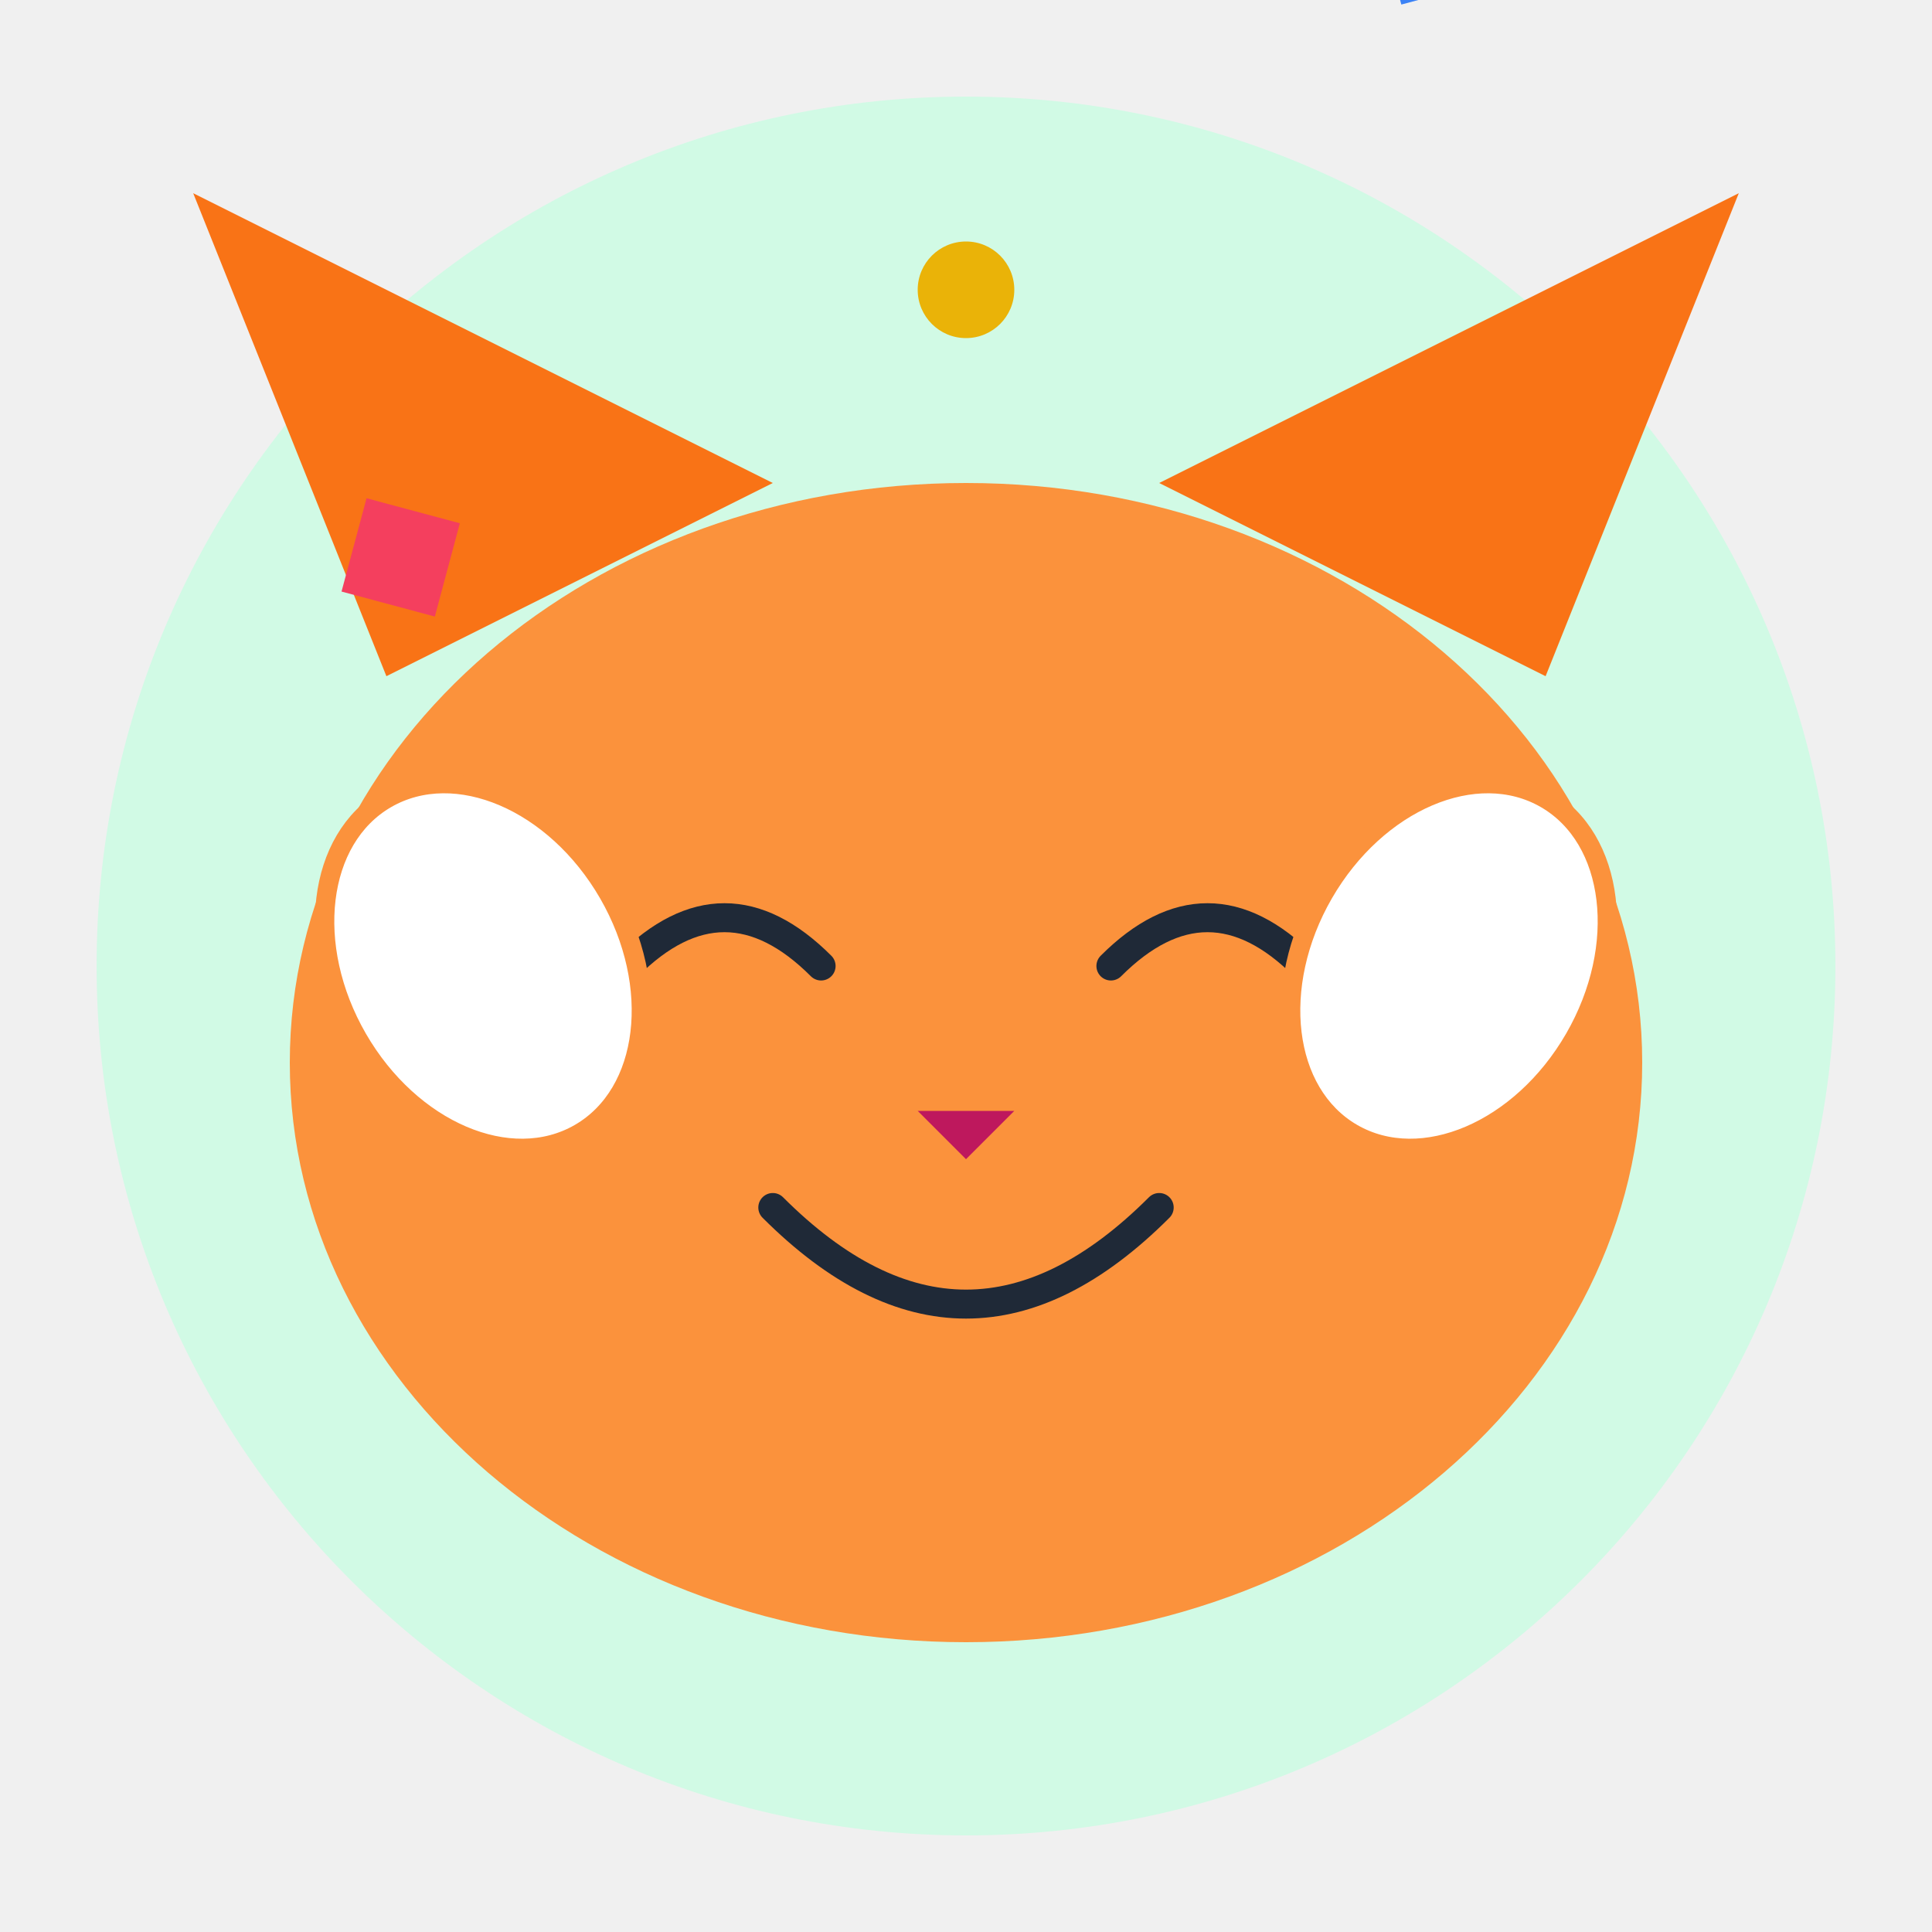
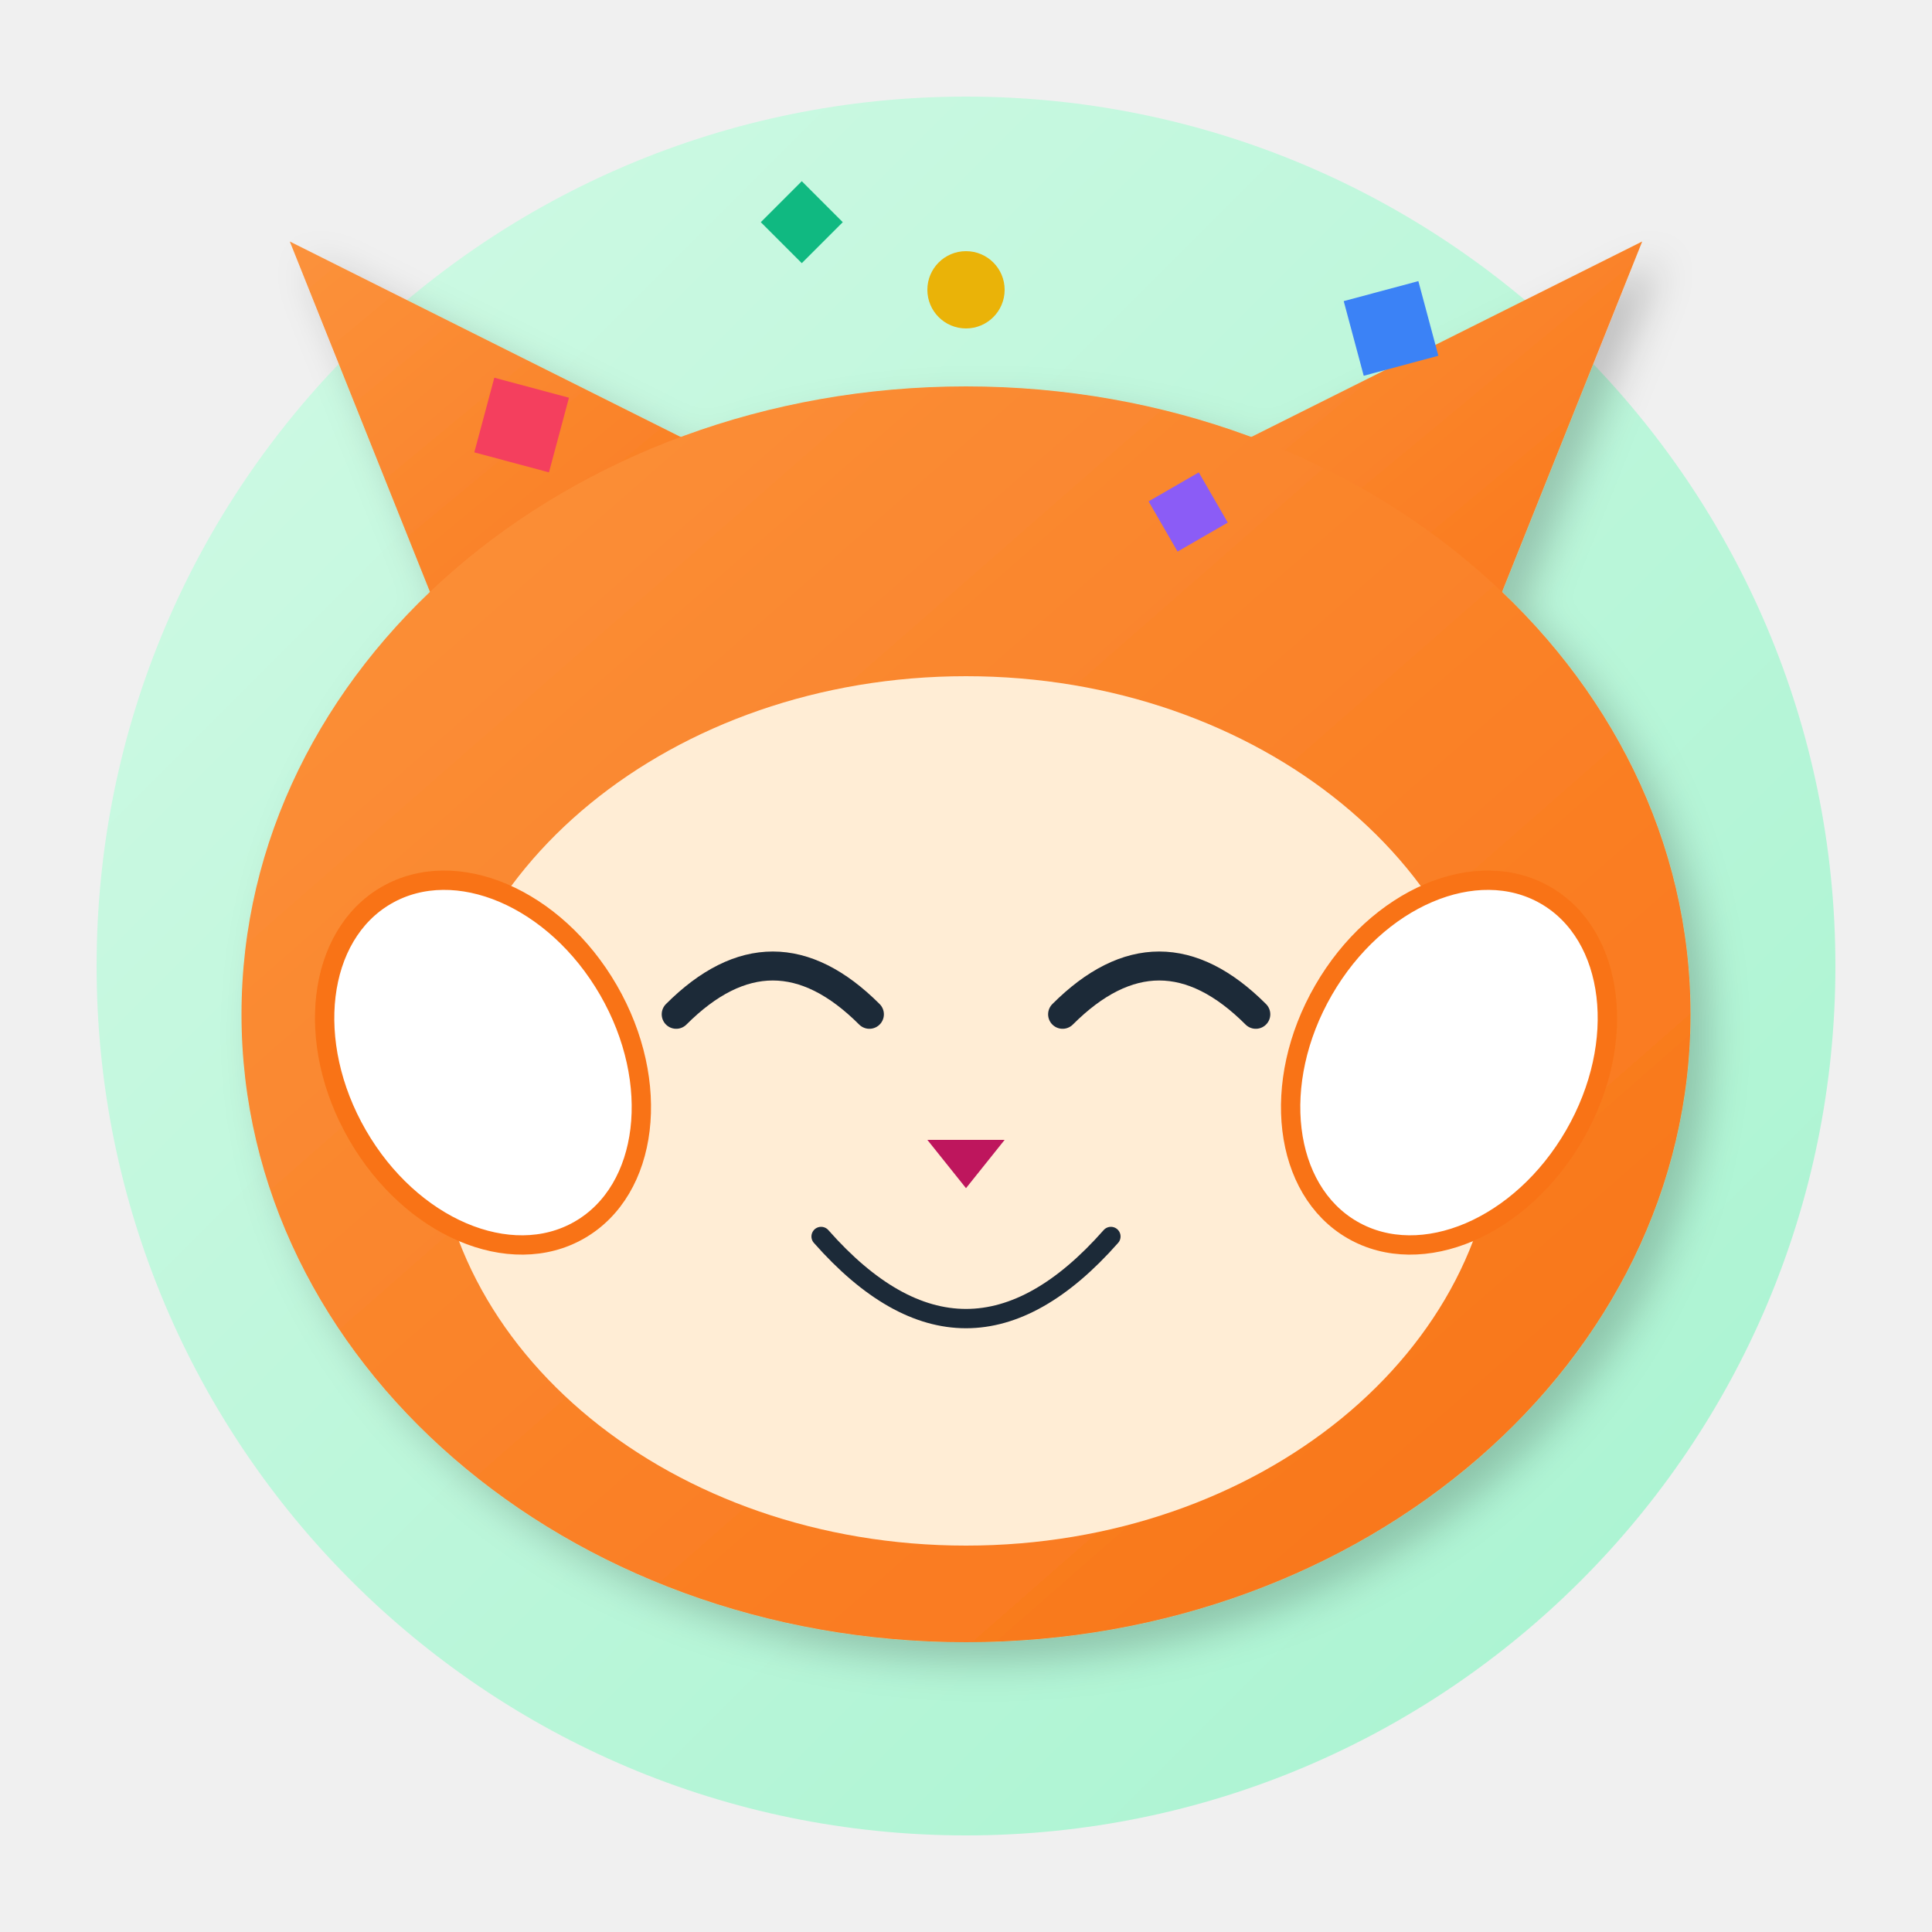
<svg xmlns="http://www.w3.org/2000/svg" width="200" height="200" viewBox="0 0 200 200">
-   <circle cx="100" cy="100" r="90" fill="#d1fae5" />
-   <path d="M40 70 L20 20 L80 50 Z" fill="#f97316" />
-   <path d="M160 70 L180 20 L120 50 Z" fill="#f97316" />
-   <ellipse cx="100" cy="110" rx="70" ry="60" fill="#fb923c" />
-   <path d="M65 100 Q75 90 85 100" fill="none" stroke="#1f2937" stroke-width="3" stroke-linecap="round" />
-   <path d="M115 100 Q125 90 135 100" fill="none" stroke="#1f2937" stroke-width="3" stroke-linecap="round" />
-   <path d="M95 115 L105 115 L100 120 Z" fill="#be185d" />
-   <path d="M100 120 Q100 135 100 135" fill="none" stroke="none" />
-   <path d="M80 125 Q100 145 120 125" fill="none" stroke="#1f2937" stroke-width="3" stroke-linecap="round" />
-   <ellipse cx="50" cy="100" rx="15" ry="20" fill="#fff" stroke="#fb923c" stroke-width="2" transform="rotate(-30 50 100)" />
-   <ellipse cx="150" cy="100" rx="15" ry="20" fill="#fff" stroke="#fb923c" stroke-width="2" transform="rotate(30 150 100)" />
-   <rect x="50" y="40" width="10" height="10" fill="#f43f5e" transform="rotate(15)" />
-   <rect x="140" y="30" width="8" height="8" fill="#3b82f6" transform="rotate(-15)" />
-   <circle cx="100" cy="30" r="5" fill="#eab308" />
+   <defs>
+     <linearGradient id="celebrate-gradient" x1="0%" y1="0%" x2="100%" y2="100%">
+       <stop offset="0%" style="stop-color:#d1fae5;stop-opacity:1" />
+       <stop offset="100%" style="stop-color:#a7f3d0;stop-opacity:1" />
+     </linearGradient>
+     <linearGradient id="fur-gradient" x1="0%" y1="0%" x2="100%" y2="100%">
+       <stop offset="0%" style="stop-color:#fb923c;stop-opacity:1" />
+       <stop offset="100%" style="stop-color:#f97316;stop-opacity:1" />
+     </linearGradient>
+     <filter id="soft-shadow">
+       <feGaussianBlur in="SourceAlpha" stdDeviation="2" />
+       <feOffset dx="2" dy="2" result="offsetblur" />
+       <feComponentTransfer>
+         <feFuncA type="linear" slope="0.2" />
+       </feComponentTransfer>
+       <feMerge>
+         <feMergeNode />
+         <feMergeNode in="SourceGraphic" />
+       </feMerge>
+     </filter>
+   </defs>
+   <circle cx="100" cy="100" r="90" fill="url(#celebrate-gradient)" />
+   <g filter="url(#soft-shadow)">
+     <path d="M50 75 L30 25 L90 55 Z" fill="url(#fur-gradient)" />
+     <path d="M150 75 L170 25 L110 55 Z" fill="url(#fur-gradient)" />
+     <ellipse cx="100" cy="105" rx="75" ry="65" fill="url(#fur-gradient)" />
+     <ellipse cx="100" cy="115" rx="55" ry="45" fill="#ffedd5" />
+     <path d="M70 105 Q80 95 90 105" fill="none" stroke="#1f2937" stroke-width="3" stroke-linecap="round" />
+     <path d="M110 105 Q120 95 130 105" fill="none" stroke="#1f2937" stroke-width="3" stroke-linecap="round" />
+     <path d="M96 118 L104 118 L100 123 Z" fill="#be185d" />
+     <path d="M100 123 Q100 138 100 138" fill="none" stroke="none" />
+     <path d="M85 128 Q100 145 115 128" fill="none" stroke="#1f2937" stroke-width="2" stroke-linecap="round" />
+     <ellipse cx="50" cy="110" rx="15" ry="20" fill="#fff" stroke="#f97316" stroke-width="2" transform="rotate(-30 50 110)" />
+     <ellipse cx="150" cy="110" rx="15" ry="20" fill="#fff" stroke="#f97316" stroke-width="2" transform="rotate(30 150 110)" />
+   </g>
+   <g>
+     <rect x="50" y="40" width="8" height="8" fill="#f43f5e" transform="rotate(15 54 44)" />
+     <rect x="140" y="30" width="8" height="8" fill="#3b82f6" transform="rotate(-15 144 34)" />
+     <circle cx="100" cy="30" r="4" fill="#eab308" />
+     <rect x="80" y="20" width="6" height="6" fill="#10b981" transform="rotate(45 83 23)" />
+     <rect x="120" y="50" width="6" height="6" fill="#8b5cf6" transform="rotate(-30 123 53)" />
+   </g>
</svg>
